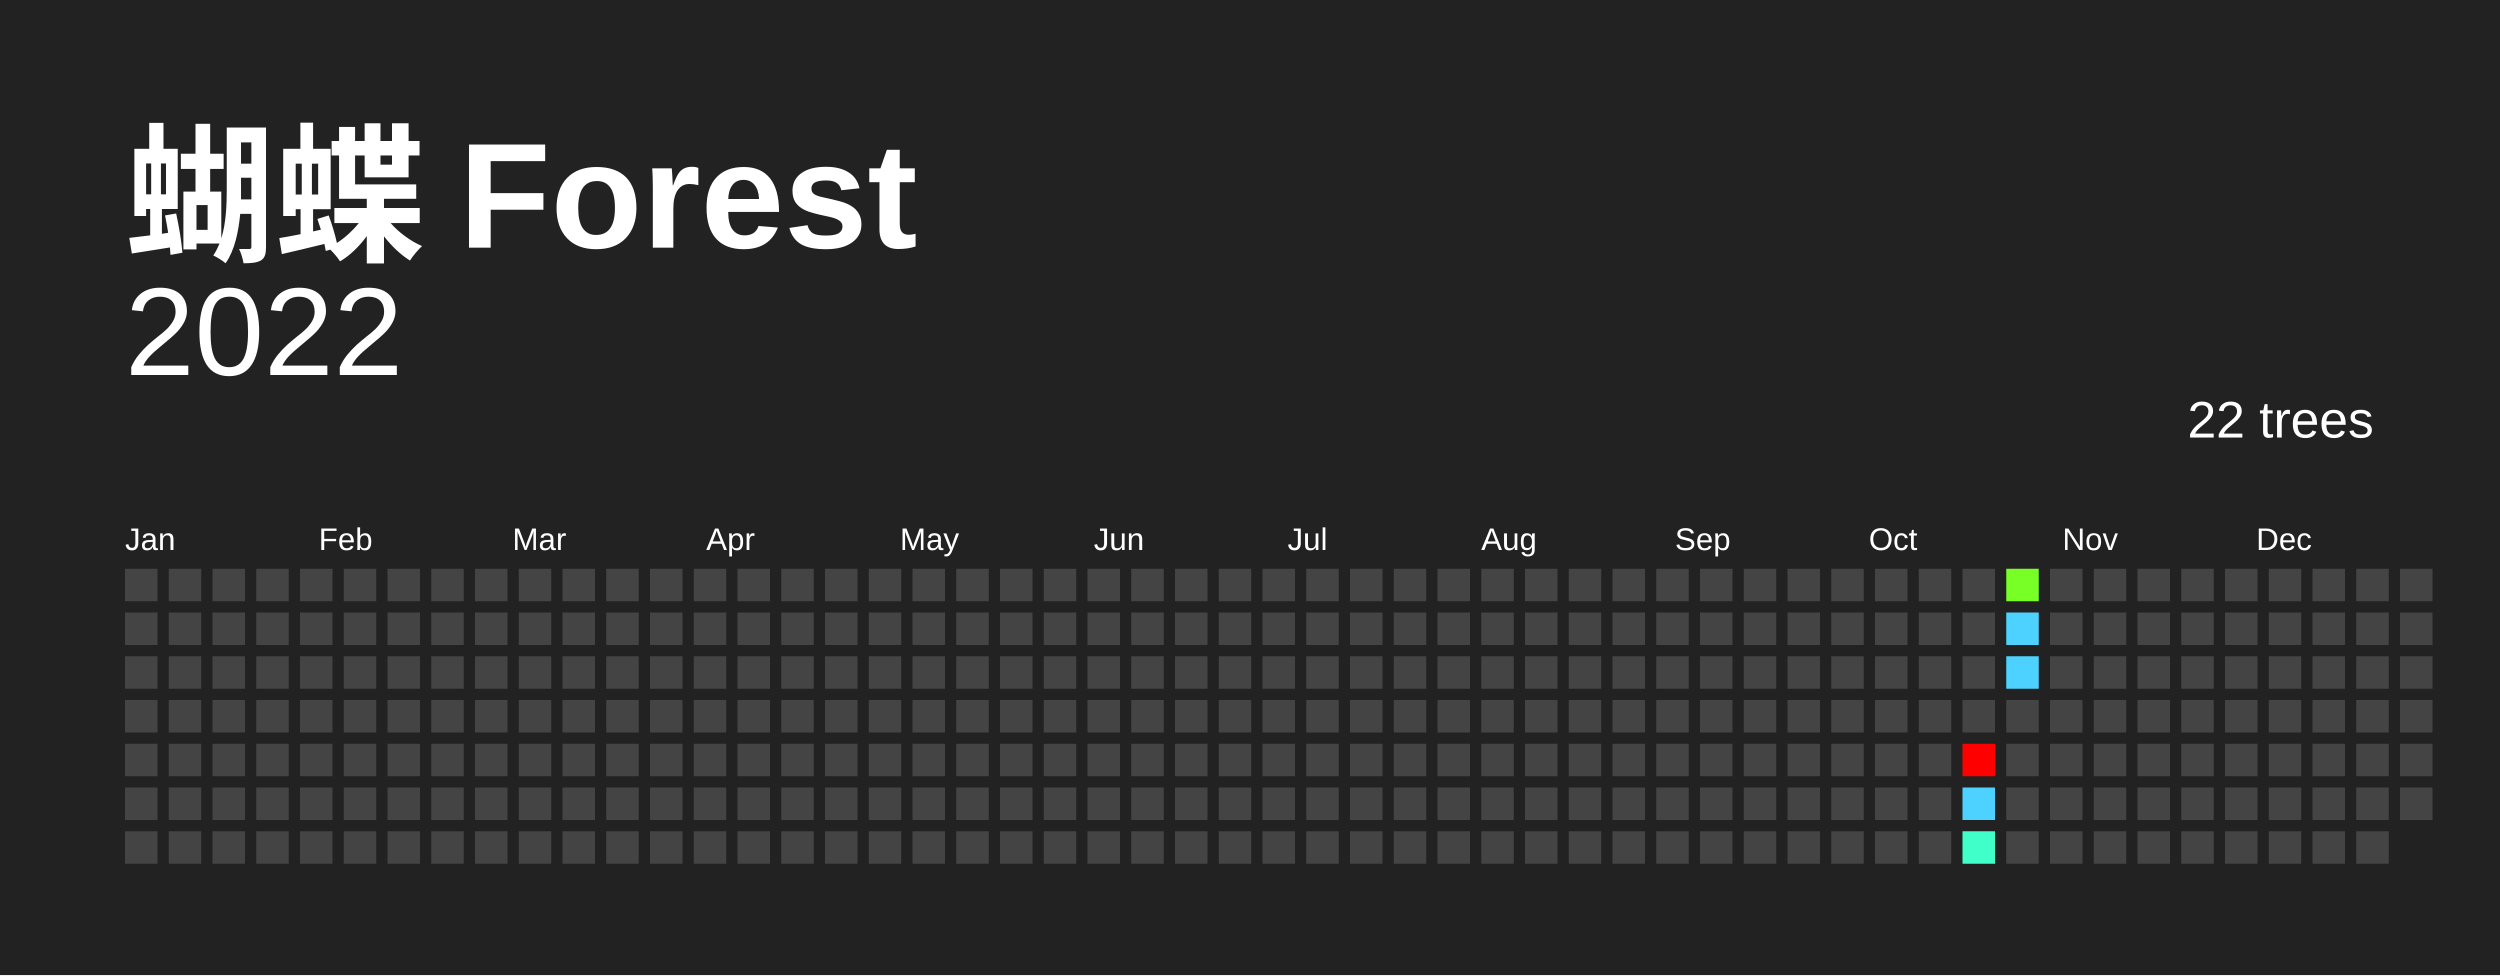
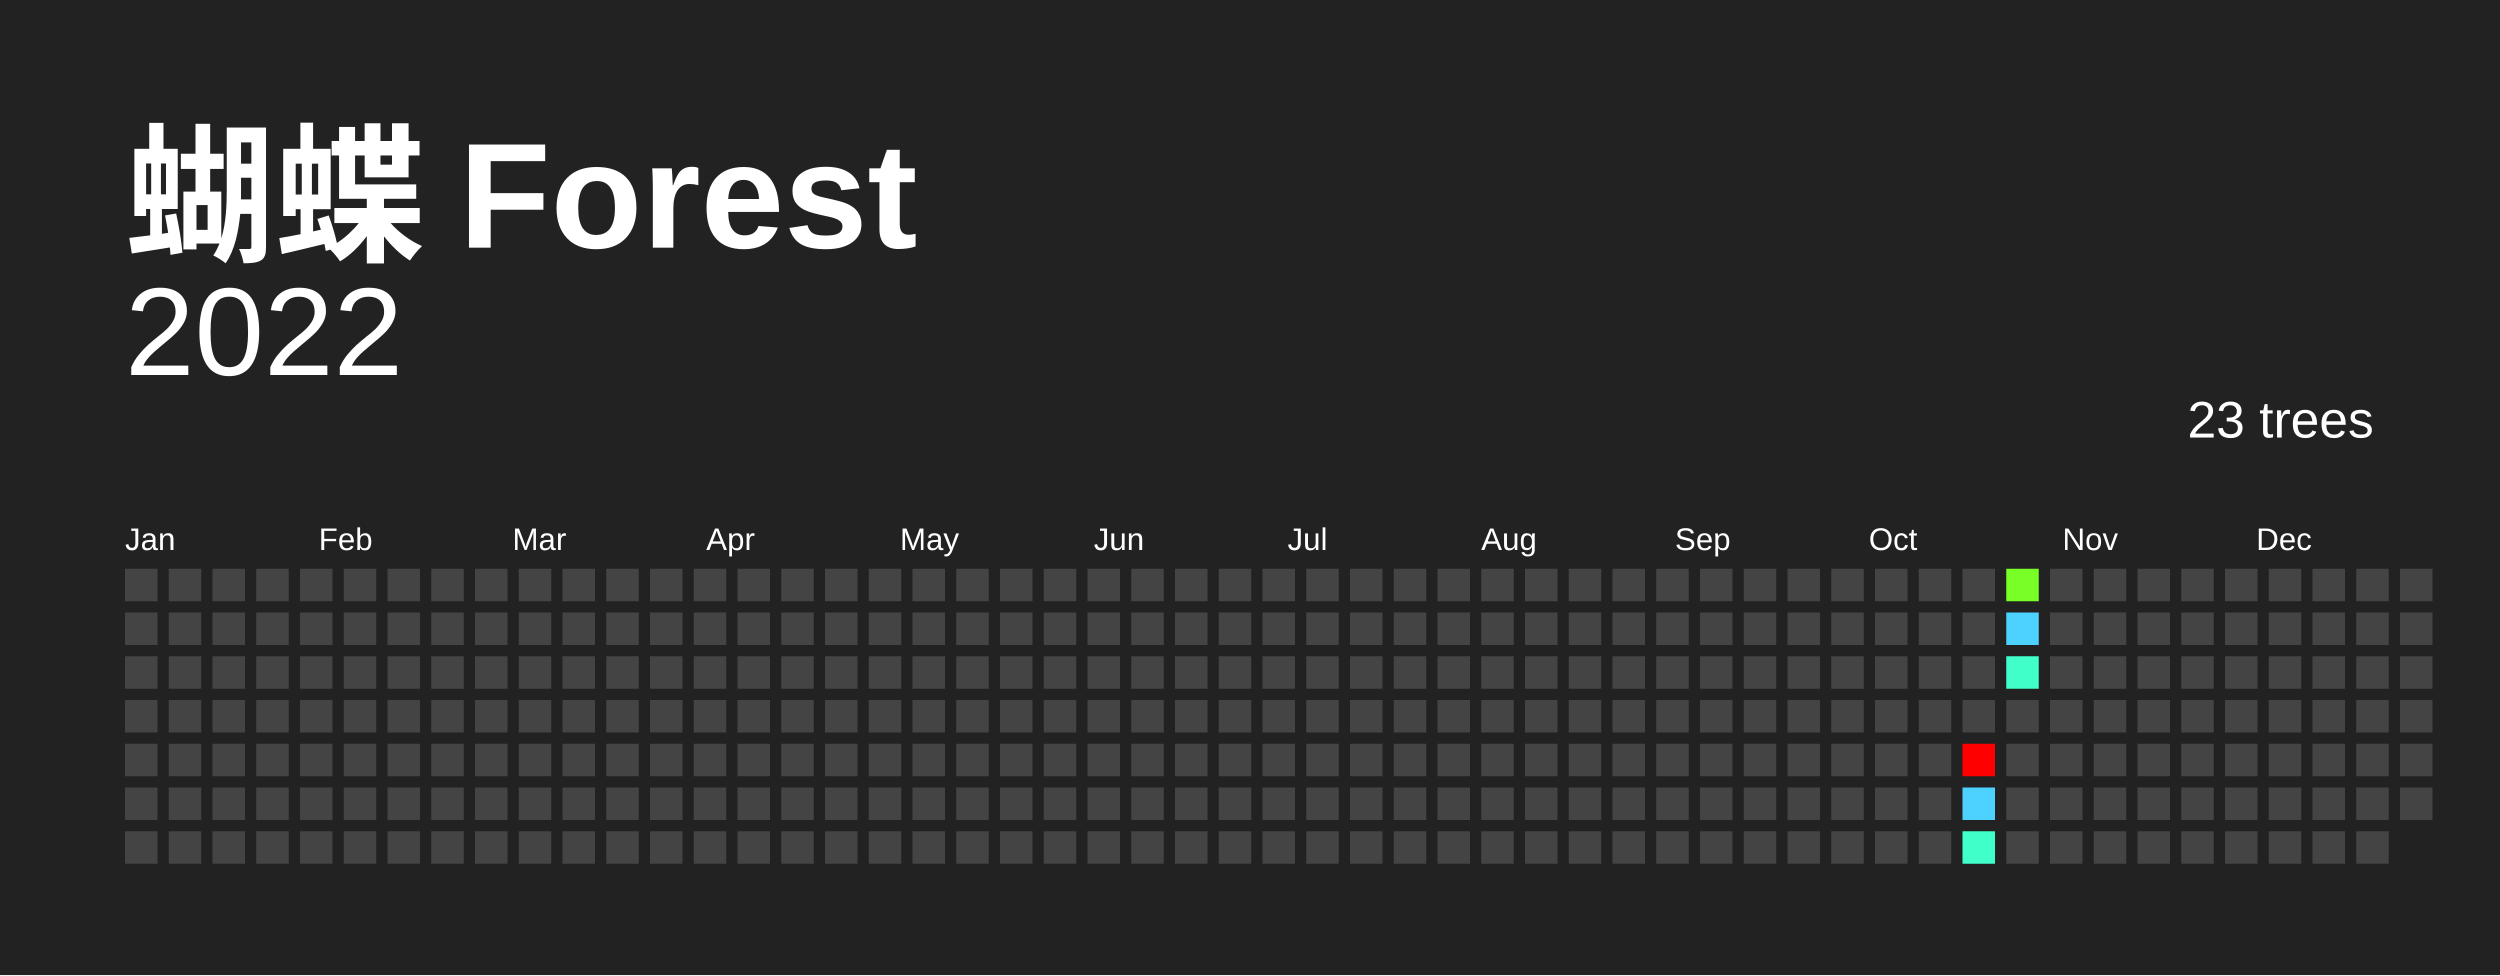
<svg xmlns="http://www.w3.org/2000/svg" baseProfile="full" height="78mm" version="1.1" viewBox="0,0,200,78" width="200mm">
  <defs />
  <rect fill="#222222" height="78" width="200" x="0" y="0" />
  <text fill="#FFFFFF" style="font-size:12px; font-family:Arial; font-weight:bold;" x="10" y="20">蝴蝶 Forest</text>
  <text alignment-baseline="hanging" fill="#FFFFFF" style="font-size:10.0px; font-family:Arial;" x="10" y="30">2022</text>
-   <text alignment-baseline="hanging" fill="#FFFFFF" style="font-size:4.125px; font-family:Arial;" x="175" y="35">22 trees</text>
+   <text alignment-baseline="hanging" fill="#FFFFFF" style="font-size:4.125px; font-family:Arial;" x="175" y="35">23 trees</text>
  <text fill="#FFFFFF" style="font-size:2.5px; font-family:Arial" x="10.0" y="44">Jan</text>
  <text fill="#FFFFFF" style="font-size:2.5px; font-family:Arial" x="25.5" y="44">Feb</text>
  <text fill="#FFFFFF" style="font-size:2.5px; font-family:Arial" x="41.0" y="44">Mar</text>
  <text fill="#FFFFFF" style="font-size:2.5px; font-family:Arial" x="56.5" y="44">Apr</text>
  <text fill="#FFFFFF" style="font-size:2.5px; font-family:Arial" x="72.0" y="44">May</text>
  <text fill="#FFFFFF" style="font-size:2.5px; font-family:Arial" x="87.5" y="44">Jun</text>
  <text fill="#FFFFFF" style="font-size:2.5px; font-family:Arial" x="103.0" y="44">Jul</text>
  <text fill="#FFFFFF" style="font-size:2.5px; font-family:Arial" x="118.5" y="44">Aug</text>
  <text fill="#FFFFFF" style="font-size:2.5px; font-family:Arial" x="134.0" y="44">Sep</text>
  <text fill="#FFFFFF" style="font-size:2.5px; font-family:Arial" x="149.5" y="44">Oct</text>
  <text fill="#FFFFFF" style="font-size:2.5px; font-family:Arial" x="165.0" y="44">Nov</text>
  <text fill="#FFFFFF" style="font-size:2.5px; font-family:Arial" x="180.5" y="44">Dec</text>
  <rect fill="#444444" height="2.6" width="2.6" x="10.0" y="45.5" />
  <rect fill="#444444" height="2.6" width="2.6" x="10.0" y="49.0" />
  <rect fill="#444444" height="2.6" width="2.6" x="10.0" y="52.5" />
  <rect fill="#444444" height="2.6" width="2.6" x="10.0" y="56.0" />
  <rect fill="#444444" height="2.6" width="2.6" x="10.0" y="59.5" />
  <rect fill="#444444" height="2.6" width="2.6" x="10.0" y="63.0" />
  <rect fill="#444444" height="2.6" width="2.6" x="10.0" y="66.5" />
  <rect fill="#444444" height="2.6" width="2.6" x="13.5" y="45.5" />
  <rect fill="#444444" height="2.6" width="2.6" x="13.5" y="49.0" />
  <rect fill="#444444" height="2.6" width="2.6" x="13.5" y="52.5" />
  <rect fill="#444444" height="2.6" width="2.6" x="13.5" y="56.0" />
  <rect fill="#444444" height="2.6" width="2.6" x="13.5" y="59.5" />
  <rect fill="#444444" height="2.6" width="2.6" x="13.5" y="63.0" />
  <rect fill="#444444" height="2.6" width="2.6" x="13.5" y="66.5" />
  <rect fill="#444444" height="2.6" width="2.6" x="17.0" y="45.5" />
  <rect fill="#444444" height="2.6" width="2.6" x="17.0" y="49.0" />
  <rect fill="#444444" height="2.6" width="2.6" x="17.0" y="52.5" />
  <rect fill="#444444" height="2.6" width="2.6" x="17.0" y="56.0" />
  <rect fill="#444444" height="2.6" width="2.6" x="17.0" y="59.5" />
  <rect fill="#444444" height="2.6" width="2.6" x="17.0" y="63.0" />
  <rect fill="#444444" height="2.6" width="2.6" x="17.0" y="66.5" />
  <rect fill="#444444" height="2.6" width="2.6" x="20.5" y="45.5" />
  <rect fill="#444444" height="2.6" width="2.6" x="20.5" y="49.0" />
  <rect fill="#444444" height="2.6" width="2.6" x="20.5" y="52.5" />
  <rect fill="#444444" height="2.6" width="2.6" x="20.5" y="56.0" />
  <rect fill="#444444" height="2.6" width="2.6" x="20.5" y="59.5" />
  <rect fill="#444444" height="2.6" width="2.6" x="20.5" y="63.0" />
  <rect fill="#444444" height="2.6" width="2.6" x="20.5" y="66.5" />
  <rect fill="#444444" height="2.6" width="2.6" x="24.0" y="45.5" />
  <rect fill="#444444" height="2.6" width="2.6" x="24.0" y="49.0" />
  <rect fill="#444444" height="2.6" width="2.6" x="24.0" y="52.5" />
  <rect fill="#444444" height="2.6" width="2.6" x="24.0" y="56.0" />
  <rect fill="#444444" height="2.6" width="2.6" x="24.0" y="59.5" />
  <rect fill="#444444" height="2.6" width="2.6" x="24.0" y="63.0" />
  <rect fill="#444444" height="2.6" width="2.6" x="24.0" y="66.5" />
  <rect fill="#444444" height="2.6" width="2.6" x="27.5" y="45.5" />
  <rect fill="#444444" height="2.6" width="2.6" x="27.5" y="49.0" />
  <rect fill="#444444" height="2.6" width="2.6" x="27.5" y="52.5" />
  <rect fill="#444444" height="2.6" width="2.6" x="27.5" y="56.0" />
  <rect fill="#444444" height="2.6" width="2.6" x="27.5" y="59.5" />
  <rect fill="#444444" height="2.6" width="2.6" x="27.5" y="63.0" />
  <rect fill="#444444" height="2.6" width="2.6" x="27.5" y="66.5" />
  <rect fill="#444444" height="2.6" width="2.6" x="31.0" y="45.5" />
  <rect fill="#444444" height="2.6" width="2.6" x="31.0" y="49.0" />
  <rect fill="#444444" height="2.6" width="2.6" x="31.0" y="52.5" />
  <rect fill="#444444" height="2.6" width="2.6" x="31.0" y="56.0" />
  <rect fill="#444444" height="2.6" width="2.6" x="31.0" y="59.5" />
  <rect fill="#444444" height="2.6" width="2.6" x="31.0" y="63.0" />
  <rect fill="#444444" height="2.6" width="2.6" x="31.0" y="66.5" />
  <rect fill="#444444" height="2.6" width="2.6" x="34.5" y="45.5" />
  <rect fill="#444444" height="2.6" width="2.6" x="34.5" y="49.0" />
  <rect fill="#444444" height="2.6" width="2.6" x="34.5" y="52.5" />
  <rect fill="#444444" height="2.6" width="2.6" x="34.5" y="56.0" />
  <rect fill="#444444" height="2.6" width="2.6" x="34.5" y="59.5" />
  <rect fill="#444444" height="2.6" width="2.6" x="34.5" y="63.0" />
  <rect fill="#444444" height="2.6" width="2.6" x="34.5" y="66.5" />
  <rect fill="#444444" height="2.6" width="2.6" x="38.0" y="45.5" />
  <rect fill="#444444" height="2.6" width="2.6" x="38.0" y="49.0" />
  <rect fill="#444444" height="2.6" width="2.6" x="38.0" y="52.5" />
  <rect fill="#444444" height="2.6" width="2.6" x="38.0" y="56.0" />
  <rect fill="#444444" height="2.6" width="2.6" x="38.0" y="59.5" />
  <rect fill="#444444" height="2.6" width="2.6" x="38.0" y="63.0" />
  <rect fill="#444444" height="2.6" width="2.6" x="38.0" y="66.5" />
  <rect fill="#444444" height="2.6" width="2.6" x="41.5" y="45.5" />
  <rect fill="#444444" height="2.6" width="2.6" x="41.5" y="49.0" />
  <rect fill="#444444" height="2.6" width="2.6" x="41.5" y="52.5" />
  <rect fill="#444444" height="2.6" width="2.6" x="41.5" y="56.0" />
  <rect fill="#444444" height="2.6" width="2.6" x="41.5" y="59.5" />
  <rect fill="#444444" height="2.6" width="2.6" x="41.5" y="63.0" />
  <rect fill="#444444" height="2.6" width="2.6" x="41.5" y="66.5" />
  <rect fill="#444444" height="2.6" width="2.6" x="45.0" y="45.5" />
  <rect fill="#444444" height="2.6" width="2.6" x="45.0" y="49.0" />
  <rect fill="#444444" height="2.6" width="2.6" x="45.0" y="52.5" />
  <rect fill="#444444" height="2.6" width="2.6" x="45.0" y="56.0" />
  <rect fill="#444444" height="2.6" width="2.6" x="45.0" y="59.5" />
  <rect fill="#444444" height="2.6" width="2.6" x="45.0" y="63.0" />
  <rect fill="#444444" height="2.6" width="2.6" x="45.0" y="66.5" />
  <rect fill="#444444" height="2.6" width="2.6" x="48.5" y="45.5" />
  <rect fill="#444444" height="2.6" width="2.6" x="48.5" y="49.0" />
  <rect fill="#444444" height="2.6" width="2.6" x="48.5" y="52.5" />
  <rect fill="#444444" height="2.6" width="2.6" x="48.5" y="56.0" />
  <rect fill="#444444" height="2.6" width="2.6" x="48.5" y="59.5" />
  <rect fill="#444444" height="2.6" width="2.6" x="48.5" y="63.0" />
  <rect fill="#444444" height="2.6" width="2.6" x="48.5" y="66.5" />
  <rect fill="#444444" height="2.6" width="2.6" x="52.0" y="45.5" />
  <rect fill="#444444" height="2.6" width="2.6" x="52.0" y="49.0" />
  <rect fill="#444444" height="2.6" width="2.6" x="52.0" y="52.5" />
  <rect fill="#444444" height="2.6" width="2.6" x="52.0" y="56.0" />
  <rect fill="#444444" height="2.6" width="2.6" x="52.0" y="59.5" />
  <rect fill="#444444" height="2.6" width="2.6" x="52.0" y="63.0" />
  <rect fill="#444444" height="2.6" width="2.6" x="52.0" y="66.5" />
  <rect fill="#444444" height="2.6" width="2.6" x="55.5" y="45.5" />
  <rect fill="#444444" height="2.6" width="2.6" x="55.5" y="49.0" />
  <rect fill="#444444" height="2.6" width="2.6" x="55.5" y="52.5" />
  <rect fill="#444444" height="2.6" width="2.6" x="55.5" y="56.0" />
  <rect fill="#444444" height="2.6" width="2.6" x="55.5" y="59.5" />
  <rect fill="#444444" height="2.6" width="2.6" x="55.5" y="63.0" />
  <rect fill="#444444" height="2.6" width="2.6" x="55.5" y="66.5" />
  <rect fill="#444444" height="2.6" width="2.6" x="59.0" y="45.5" />
  <rect fill="#444444" height="2.6" width="2.6" x="59.0" y="49.0" />
  <rect fill="#444444" height="2.6" width="2.6" x="59.0" y="52.5" />
  <rect fill="#444444" height="2.6" width="2.6" x="59.0" y="56.0" />
  <rect fill="#444444" height="2.6" width="2.6" x="59.0" y="59.5" />
  <rect fill="#444444" height="2.6" width="2.6" x="59.0" y="63.0" />
  <rect fill="#444444" height="2.6" width="2.6" x="59.0" y="66.5" />
  <rect fill="#444444" height="2.6" width="2.6" x="62.5" y="45.5" />
  <rect fill="#444444" height="2.6" width="2.6" x="62.5" y="49.0" />
  <rect fill="#444444" height="2.6" width="2.6" x="62.5" y="52.5" />
  <rect fill="#444444" height="2.6" width="2.6" x="62.5" y="56.0" />
  <rect fill="#444444" height="2.6" width="2.6" x="62.5" y="59.5" />
  <rect fill="#444444" height="2.6" width="2.6" x="62.5" y="63.0" />
  <rect fill="#444444" height="2.6" width="2.6" x="62.5" y="66.5" />
  <rect fill="#444444" height="2.6" width="2.6" x="66.0" y="45.5" />
  <rect fill="#444444" height="2.6" width="2.6" x="66.0" y="49.0" />
  <rect fill="#444444" height="2.6" width="2.6" x="66.0" y="52.5" />
  <rect fill="#444444" height="2.6" width="2.6" x="66.0" y="56.0" />
  <rect fill="#444444" height="2.6" width="2.6" x="66.0" y="59.5" />
  <rect fill="#444444" height="2.6" width="2.6" x="66.0" y="63.0" />
  <rect fill="#444444" height="2.6" width="2.6" x="66.0" y="66.5" />
  <rect fill="#444444" height="2.6" width="2.6" x="69.5" y="45.5" />
  <rect fill="#444444" height="2.6" width="2.6" x="69.5" y="49.0" />
  <rect fill="#444444" height="2.6" width="2.6" x="69.5" y="52.5" />
  <rect fill="#444444" height="2.6" width="2.6" x="69.5" y="56.0" />
  <rect fill="#444444" height="2.6" width="2.6" x="69.5" y="59.5" />
  <rect fill="#444444" height="2.6" width="2.6" x="69.5" y="63.0" />
  <rect fill="#444444" height="2.6" width="2.6" x="69.5" y="66.5" />
  <rect fill="#444444" height="2.6" width="2.6" x="73.0" y="45.5" />
  <rect fill="#444444" height="2.6" width="2.6" x="73.0" y="49.0" />
  <rect fill="#444444" height="2.6" width="2.6" x="73.0" y="52.5" />
  <rect fill="#444444" height="2.6" width="2.6" x="73.0" y="56.0" />
  <rect fill="#444444" height="2.6" width="2.6" x="73.0" y="59.5" />
  <rect fill="#444444" height="2.6" width="2.6" x="73.0" y="63.0" />
  <rect fill="#444444" height="2.6" width="2.6" x="73.0" y="66.5" />
  <rect fill="#444444" height="2.6" width="2.6" x="76.5" y="45.5" />
  <rect fill="#444444" height="2.6" width="2.6" x="76.5" y="49.0" />
  <rect fill="#444444" height="2.6" width="2.6" x="76.5" y="52.5" />
  <rect fill="#444444" height="2.6" width="2.6" x="76.5" y="56.0" />
  <rect fill="#444444" height="2.6" width="2.6" x="76.5" y="59.5" />
  <rect fill="#444444" height="2.6" width="2.6" x="76.5" y="63.0" />
  <rect fill="#444444" height="2.6" width="2.6" x="76.5" y="66.5" />
  <rect fill="#444444" height="2.6" width="2.6" x="80.0" y="45.5" />
  <rect fill="#444444" height="2.6" width="2.6" x="80.0" y="49.0" />
  <rect fill="#444444" height="2.6" width="2.6" x="80.0" y="52.5" />
  <rect fill="#444444" height="2.6" width="2.6" x="80.0" y="56.0" />
  <rect fill="#444444" height="2.6" width="2.6" x="80.0" y="59.5" />
  <rect fill="#444444" height="2.6" width="2.6" x="80.0" y="63.0" />
  <rect fill="#444444" height="2.6" width="2.6" x="80.0" y="66.5" />
  <rect fill="#444444" height="2.6" width="2.6" x="83.5" y="45.5" />
  <rect fill="#444444" height="2.6" width="2.6" x="83.5" y="49.0" />
  <rect fill="#444444" height="2.6" width="2.6" x="83.5" y="52.5" />
  <rect fill="#444444" height="2.6" width="2.6" x="83.5" y="56.0" />
  <rect fill="#444444" height="2.6" width="2.6" x="83.5" y="59.5" />
  <rect fill="#444444" height="2.6" width="2.6" x="83.5" y="63.0" />
  <rect fill="#444444" height="2.6" width="2.6" x="83.5" y="66.5" />
  <rect fill="#444444" height="2.6" width="2.6" x="87.0" y="45.5" />
  <rect fill="#444444" height="2.6" width="2.6" x="87.0" y="49.0" />
  <rect fill="#444444" height="2.6" width="2.6" x="87.0" y="52.5" />
  <rect fill="#444444" height="2.6" width="2.6" x="87.0" y="56.0" />
  <rect fill="#444444" height="2.6" width="2.6" x="87.0" y="59.5" />
  <rect fill="#444444" height="2.6" width="2.6" x="87.0" y="63.0" />
  <rect fill="#444444" height="2.6" width="2.6" x="87.0" y="66.5" />
  <rect fill="#444444" height="2.6" width="2.6" x="90.5" y="45.5" />
  <rect fill="#444444" height="2.6" width="2.6" x="90.5" y="49.0" />
  <rect fill="#444444" height="2.6" width="2.6" x="90.5" y="52.5" />
  <rect fill="#444444" height="2.6" width="2.6" x="90.5" y="56.0" />
  <rect fill="#444444" height="2.6" width="2.6" x="90.5" y="59.5" />
  <rect fill="#444444" height="2.6" width="2.6" x="90.5" y="63.0" />
  <rect fill="#444444" height="2.6" width="2.6" x="90.5" y="66.5" />
  <rect fill="#444444" height="2.6" width="2.6" x="94.0" y="45.5" />
  <rect fill="#444444" height="2.6" width="2.6" x="94.0" y="49.0" />
  <rect fill="#444444" height="2.6" width="2.6" x="94.0" y="52.5" />
  <rect fill="#444444" height="2.6" width="2.6" x="94.0" y="56.0" />
  <rect fill="#444444" height="2.6" width="2.6" x="94.0" y="59.5" />
  <rect fill="#444444" height="2.6" width="2.6" x="94.0" y="63.0" />
  <rect fill="#444444" height="2.6" width="2.6" x="94.0" y="66.5" />
  <rect fill="#444444" height="2.6" width="2.6" x="97.5" y="45.5" />
  <rect fill="#444444" height="2.6" width="2.6" x="97.5" y="49.0" />
  <rect fill="#444444" height="2.6" width="2.6" x="97.5" y="52.5" />
  <rect fill="#444444" height="2.6" width="2.6" x="97.5" y="56.0" />
  <rect fill="#444444" height="2.6" width="2.6" x="97.5" y="59.5" />
  <rect fill="#444444" height="2.6" width="2.6" x="97.5" y="63.0" />
  <rect fill="#444444" height="2.6" width="2.6" x="97.5" y="66.5" />
  <rect fill="#444444" height="2.6" width="2.6" x="101.0" y="45.5" />
  <rect fill="#444444" height="2.6" width="2.6" x="101.0" y="49.0" />
  <rect fill="#444444" height="2.6" width="2.6" x="101.0" y="52.5" />
  <rect fill="#444444" height="2.6" width="2.6" x="101.0" y="56.0" />
  <rect fill="#444444" height="2.6" width="2.6" x="101.0" y="59.5" />
  <rect fill="#444444" height="2.6" width="2.6" x="101.0" y="63.0" />
  <rect fill="#444444" height="2.6" width="2.6" x="101.0" y="66.5" />
  <rect fill="#444444" height="2.6" width="2.6" x="104.5" y="45.5" />
  <rect fill="#444444" height="2.6" width="2.6" x="104.5" y="49.0" />
  <rect fill="#444444" height="2.6" width="2.6" x="104.5" y="52.5" />
  <rect fill="#444444" height="2.6" width="2.6" x="104.5" y="56.0" />
  <rect fill="#444444" height="2.6" width="2.6" x="104.5" y="59.5" />
  <rect fill="#444444" height="2.6" width="2.6" x="104.5" y="63.0" />
  <rect fill="#444444" height="2.6" width="2.6" x="104.5" y="66.5" />
  <rect fill="#444444" height="2.6" width="2.6" x="108.0" y="45.5" />
  <rect fill="#444444" height="2.6" width="2.6" x="108.0" y="49.0" />
  <rect fill="#444444" height="2.6" width="2.6" x="108.0" y="52.5" />
  <rect fill="#444444" height="2.6" width="2.6" x="108.0" y="56.0" />
  <rect fill="#444444" height="2.6" width="2.6" x="108.0" y="59.5" />
  <rect fill="#444444" height="2.6" width="2.6" x="108.0" y="63.0" />
  <rect fill="#444444" height="2.6" width="2.6" x="108.0" y="66.5" />
  <rect fill="#444444" height="2.6" width="2.6" x="111.5" y="45.5" />
  <rect fill="#444444" height="2.6" width="2.6" x="111.5" y="49.0" />
  <rect fill="#444444" height="2.6" width="2.6" x="111.5" y="52.5" />
  <rect fill="#444444" height="2.6" width="2.6" x="111.5" y="56.0" />
  <rect fill="#444444" height="2.6" width="2.6" x="111.5" y="59.5" />
  <rect fill="#444444" height="2.6" width="2.6" x="111.5" y="63.0" />
  <rect fill="#444444" height="2.6" width="2.6" x="111.5" y="66.5" />
  <rect fill="#444444" height="2.6" width="2.6" x="115.0" y="45.5" />
  <rect fill="#444444" height="2.6" width="2.6" x="115.0" y="49.0" />
  <rect fill="#444444" height="2.6" width="2.6" x="115.0" y="52.5" />
  <rect fill="#444444" height="2.6" width="2.6" x="115.0" y="56.0" />
  <rect fill="#444444" height="2.6" width="2.6" x="115.0" y="59.5" />
  <rect fill="#444444" height="2.6" width="2.6" x="115.0" y="63.0" />
  <rect fill="#444444" height="2.6" width="2.6" x="115.0" y="66.5" />
  <rect fill="#444444" height="2.6" width="2.6" x="118.5" y="45.5" />
  <rect fill="#444444" height="2.6" width="2.6" x="118.5" y="49.0" />
  <rect fill="#444444" height="2.6" width="2.6" x="118.5" y="52.5" />
  <rect fill="#444444" height="2.6" width="2.6" x="118.5" y="56.0" />
  <rect fill="#444444" height="2.6" width="2.6" x="118.5" y="59.5" />
  <rect fill="#444444" height="2.6" width="2.6" x="118.5" y="63.0" />
  <rect fill="#444444" height="2.6" width="2.6" x="118.5" y="66.5" />
  <rect fill="#444444" height="2.6" width="2.6" x="122.0" y="45.5" />
  <rect fill="#444444" height="2.6" width="2.6" x="122.0" y="49.0" />
  <rect fill="#444444" height="2.6" width="2.6" x="122.0" y="52.5" />
  <rect fill="#444444" height="2.6" width="2.6" x="122.0" y="56.0" />
  <rect fill="#444444" height="2.6" width="2.6" x="122.0" y="59.5" />
  <rect fill="#444444" height="2.6" width="2.6" x="122.0" y="63.0" />
  <rect fill="#444444" height="2.6" width="2.6" x="122.0" y="66.5" />
  <rect fill="#444444" height="2.6" width="2.6" x="125.5" y="45.5" />
  <rect fill="#444444" height="2.6" width="2.6" x="125.5" y="49.0" />
  <rect fill="#444444" height="2.6" width="2.6" x="125.5" y="52.5" />
  <rect fill="#444444" height="2.6" width="2.6" x="125.5" y="56.0" />
  <rect fill="#444444" height="2.6" width="2.6" x="125.5" y="59.5" />
  <rect fill="#444444" height="2.6" width="2.6" x="125.5" y="63.0" />
  <rect fill="#444444" height="2.6" width="2.6" x="125.5" y="66.5" />
  <rect fill="#444444" height="2.6" width="2.6" x="129.0" y="45.5" />
  <rect fill="#444444" height="2.6" width="2.6" x="129.0" y="49.0" />
  <rect fill="#444444" height="2.6" width="2.6" x="129.0" y="52.5" />
  <rect fill="#444444" height="2.6" width="2.6" x="129.0" y="56.0" />
  <rect fill="#444444" height="2.6" width="2.6" x="129.0" y="59.5" />
  <rect fill="#444444" height="2.6" width="2.6" x="129.0" y="63.0" />
  <rect fill="#444444" height="2.6" width="2.6" x="129.0" y="66.5" />
  <rect fill="#444444" height="2.6" width="2.6" x="132.5" y="45.5" />
  <rect fill="#444444" height="2.6" width="2.6" x="132.5" y="49.0" />
  <rect fill="#444444" height="2.6" width="2.6" x="132.5" y="52.5" />
  <rect fill="#444444" height="2.6" width="2.6" x="132.5" y="56.0" />
  <rect fill="#444444" height="2.6" width="2.6" x="132.5" y="59.5" />
  <rect fill="#444444" height="2.6" width="2.6" x="132.5" y="63.0" />
  <rect fill="#444444" height="2.6" width="2.6" x="132.5" y="66.5" />
  <rect fill="#444444" height="2.6" width="2.6" x="136.0" y="45.5" />
  <rect fill="#444444" height="2.6" width="2.6" x="136.0" y="49.0" />
  <rect fill="#444444" height="2.6" width="2.6" x="136.0" y="52.5" />
  <rect fill="#444444" height="2.6" width="2.6" x="136.0" y="56.0" />
  <rect fill="#444444" height="2.6" width="2.6" x="136.0" y="59.5" />
  <rect fill="#444444" height="2.6" width="2.6" x="136.0" y="63.0" />
  <rect fill="#444444" height="2.6" width="2.6" x="136.0" y="66.5" />
  <rect fill="#444444" height="2.6" width="2.6" x="139.5" y="45.5" />
  <rect fill="#444444" height="2.6" width="2.6" x="139.5" y="49.0" />
  <rect fill="#444444" height="2.6" width="2.6" x="139.5" y="52.5" />
  <rect fill="#444444" height="2.6" width="2.6" x="139.5" y="56.0" />
  <rect fill="#444444" height="2.6" width="2.6" x="139.5" y="59.5" />
  <rect fill="#444444" height="2.6" width="2.6" x="139.5" y="63.0" />
  <rect fill="#444444" height="2.6" width="2.6" x="139.5" y="66.5" />
  <rect fill="#444444" height="2.6" width="2.6" x="143.0" y="45.5" />
  <rect fill="#444444" height="2.6" width="2.6" x="143.0" y="49.0" />
  <rect fill="#444444" height="2.6" width="2.6" x="143.0" y="52.5" />
  <rect fill="#444444" height="2.6" width="2.6" x="143.0" y="56.0" />
  <rect fill="#444444" height="2.6" width="2.6" x="143.0" y="59.5" />
  <rect fill="#444444" height="2.6" width="2.6" x="143.0" y="63.0" />
  <rect fill="#444444" height="2.6" width="2.6" x="143.0" y="66.5" />
  <rect fill="#444444" height="2.6" width="2.6" x="146.5" y="45.5" />
  <rect fill="#444444" height="2.6" width="2.6" x="146.5" y="49.0" />
  <rect fill="#444444" height="2.6" width="2.6" x="146.5" y="52.5" />
  <rect fill="#444444" height="2.6" width="2.6" x="146.5" y="56.0" />
  <rect fill="#444444" height="2.6" width="2.6" x="146.5" y="59.5" />
  <rect fill="#444444" height="2.6" width="2.6" x="146.5" y="63.0" />
  <rect fill="#444444" height="2.6" width="2.6" x="146.5" y="66.5" />
  <rect fill="#444444" height="2.6" width="2.6" x="150.0" y="45.5" />
  <rect fill="#444444" height="2.6" width="2.6" x="150.0" y="49.0" />
  <rect fill="#444444" height="2.6" width="2.6" x="150.0" y="52.5" />
  <rect fill="#444444" height="2.6" width="2.6" x="150.0" y="56.0" />
  <rect fill="#444444" height="2.6" width="2.6" x="150.0" y="59.5" />
  <rect fill="#444444" height="2.6" width="2.6" x="150.0" y="63.0" />
  <rect fill="#444444" height="2.6" width="2.6" x="150.0" y="66.5" />
  <rect fill="#444444" height="2.6" width="2.6" x="153.5" y="45.5" />
  <rect fill="#444444" height="2.6" width="2.6" x="153.5" y="49.0" />
  <rect fill="#444444" height="2.6" width="2.6" x="153.5" y="52.5" />
  <rect fill="#444444" height="2.6" width="2.6" x="153.5" y="56.0" />
  <rect fill="#444444" height="2.6" width="2.6" x="153.5" y="59.5" />
  <rect fill="#444444" height="2.6" width="2.6" x="153.5" y="63.0" />
  <rect fill="#444444" height="2.6" width="2.6" x="153.5" y="66.5" />
  <rect fill="#444444" height="2.6" width="2.6" x="157.0" y="45.5" />
  <rect fill="#444444" height="2.6" width="2.6" x="157.0" y="49.0" />
  <rect fill="#444444" height="2.6" width="2.6" x="157.0" y="52.5" />
  <rect fill="#444444" height="2.6" width="2.6" x="157.0" y="56.0" />
  <rect fill="red" height="2.6" width="2.6" x="157.0" y="59.5" />
  <rect fill="#4dd2ff" height="2.6" width="2.6" x="157.0" y="63.0" />
  <rect fill="#40ffc8" height="2.6" width="2.6" x="157.0" y="66.5" />
  <rect fill="#77ff26" height="2.6" width="2.6" x="160.5" y="45.5" />
  <rect fill="#4dd2ff" height="2.6" width="2.6" x="160.5" y="49.0" />
-   <rect fill="#4dd2ff" height="2.6" width="2.6" x="160.5" y="52.5" />
+   <rect fill="#40ffc8" height="2.6" width="2.6" x="160.5" y="52.5" />
  <rect fill="#444444" height="2.6" width="2.6" x="160.5" y="56.0" />
  <rect fill="#444444" height="2.6" width="2.6" x="160.5" y="59.5" />
  <rect fill="#444444" height="2.6" width="2.6" x="160.5" y="63.0" />
  <rect fill="#444444" height="2.6" width="2.6" x="160.5" y="66.5" />
  <rect fill="#444444" height="2.6" width="2.6" x="164.0" y="45.5" />
  <rect fill="#444444" height="2.6" width="2.6" x="164.0" y="49.0" />
  <rect fill="#444444" height="2.6" width="2.6" x="164.0" y="52.5" />
  <rect fill="#444444" height="2.6" width="2.6" x="164.0" y="56.0" />
  <rect fill="#444444" height="2.6" width="2.6" x="164.0" y="59.5" />
  <rect fill="#444444" height="2.6" width="2.6" x="164.0" y="63.0" />
  <rect fill="#444444" height="2.6" width="2.6" x="164.0" y="66.5" />
  <rect fill="#444444" height="2.6" width="2.6" x="167.5" y="45.5" />
  <rect fill="#444444" height="2.6" width="2.6" x="167.5" y="49.0" />
  <rect fill="#444444" height="2.6" width="2.6" x="167.5" y="52.5" />
  <rect fill="#444444" height="2.6" width="2.6" x="167.5" y="56.0" />
  <rect fill="#444444" height="2.6" width="2.6" x="167.5" y="59.5" />
  <rect fill="#444444" height="2.6" width="2.6" x="167.5" y="63.0" />
  <rect fill="#444444" height="2.6" width="2.6" x="167.5" y="66.5" />
  <rect fill="#444444" height="2.6" width="2.6" x="171.0" y="45.5" />
  <rect fill="#444444" height="2.6" width="2.6" x="171.0" y="49.0" />
  <rect fill="#444444" height="2.6" width="2.6" x="171.0" y="52.5" />
  <rect fill="#444444" height="2.6" width="2.6" x="171.0" y="56.0" />
  <rect fill="#444444" height="2.6" width="2.6" x="171.0" y="59.5" />
  <rect fill="#444444" height="2.6" width="2.6" x="171.0" y="63.0" />
  <rect fill="#444444" height="2.6" width="2.6" x="171.0" y="66.5" />
  <rect fill="#444444" height="2.6" width="2.6" x="174.5" y="45.5" />
  <rect fill="#444444" height="2.6" width="2.6" x="174.5" y="49.0" />
  <rect fill="#444444" height="2.6" width="2.6" x="174.5" y="52.5" />
  <rect fill="#444444" height="2.6" width="2.6" x="174.5" y="56.0" />
  <rect fill="#444444" height="2.6" width="2.6" x="174.5" y="59.5" />
  <rect fill="#444444" height="2.6" width="2.6" x="174.5" y="63.0" />
  <rect fill="#444444" height="2.6" width="2.6" x="174.5" y="66.5" />
  <rect fill="#444444" height="2.6" width="2.6" x="178.0" y="45.5" />
  <rect fill="#444444" height="2.6" width="2.6" x="178.0" y="49.0" />
  <rect fill="#444444" height="2.6" width="2.6" x="178.0" y="52.5" />
  <rect fill="#444444" height="2.6" width="2.6" x="178.0" y="56.0" />
  <rect fill="#444444" height="2.6" width="2.6" x="178.0" y="59.5" />
  <rect fill="#444444" height="2.6" width="2.6" x="178.0" y="63.0" />
  <rect fill="#444444" height="2.6" width="2.6" x="178.0" y="66.5" />
  <rect fill="#444444" height="2.6" width="2.6" x="181.5" y="45.5" />
  <rect fill="#444444" height="2.6" width="2.6" x="181.5" y="49.0" />
  <rect fill="#444444" height="2.6" width="2.6" x="181.5" y="52.5" />
  <rect fill="#444444" height="2.6" width="2.6" x="181.5" y="56.0" />
  <rect fill="#444444" height="2.6" width="2.6" x="181.5" y="59.5" />
  <rect fill="#444444" height="2.6" width="2.6" x="181.5" y="63.0" />
  <rect fill="#444444" height="2.6" width="2.6" x="181.5" y="66.5" />
  <rect fill="#444444" height="2.6" width="2.6" x="185.0" y="45.5" />
  <rect fill="#444444" height="2.6" width="2.6" x="185.0" y="49.0" />
  <rect fill="#444444" height="2.6" width="2.6" x="185.0" y="52.5" />
  <rect fill="#444444" height="2.6" width="2.6" x="185.0" y="56.0" />
  <rect fill="#444444" height="2.6" width="2.6" x="185.0" y="59.5" />
  <rect fill="#444444" height="2.6" width="2.6" x="185.0" y="63.0" />
  <rect fill="#444444" height="2.6" width="2.6" x="185.0" y="66.5" />
  <rect fill="#444444" height="2.6" width="2.6" x="188.5" y="45.5" />
  <rect fill="#444444" height="2.6" width="2.6" x="188.5" y="49.0" />
  <rect fill="#444444" height="2.6" width="2.6" x="188.5" y="52.5" />
  <rect fill="#444444" height="2.6" width="2.6" x="188.5" y="56.0" />
  <rect fill="#444444" height="2.6" width="2.6" x="188.5" y="59.5" />
  <rect fill="#444444" height="2.6" width="2.6" x="188.5" y="63.0" />
  <rect fill="#444444" height="2.6" width="2.6" x="188.5" y="66.5" />
  <rect fill="#444444" height="2.6" width="2.6" x="192.0" y="45.5" />
  <rect fill="#444444" height="2.6" width="2.6" x="192.0" y="49.0" />
  <rect fill="#444444" height="2.6" width="2.6" x="192.0" y="52.5" />
  <rect fill="#444444" height="2.6" width="2.6" x="192.0" y="56.0" />
  <rect fill="#444444" height="2.6" width="2.6" x="192.0" y="59.5" />
  <rect fill="#444444" height="2.6" width="2.6" x="192.0" y="63.0" />
</svg>
